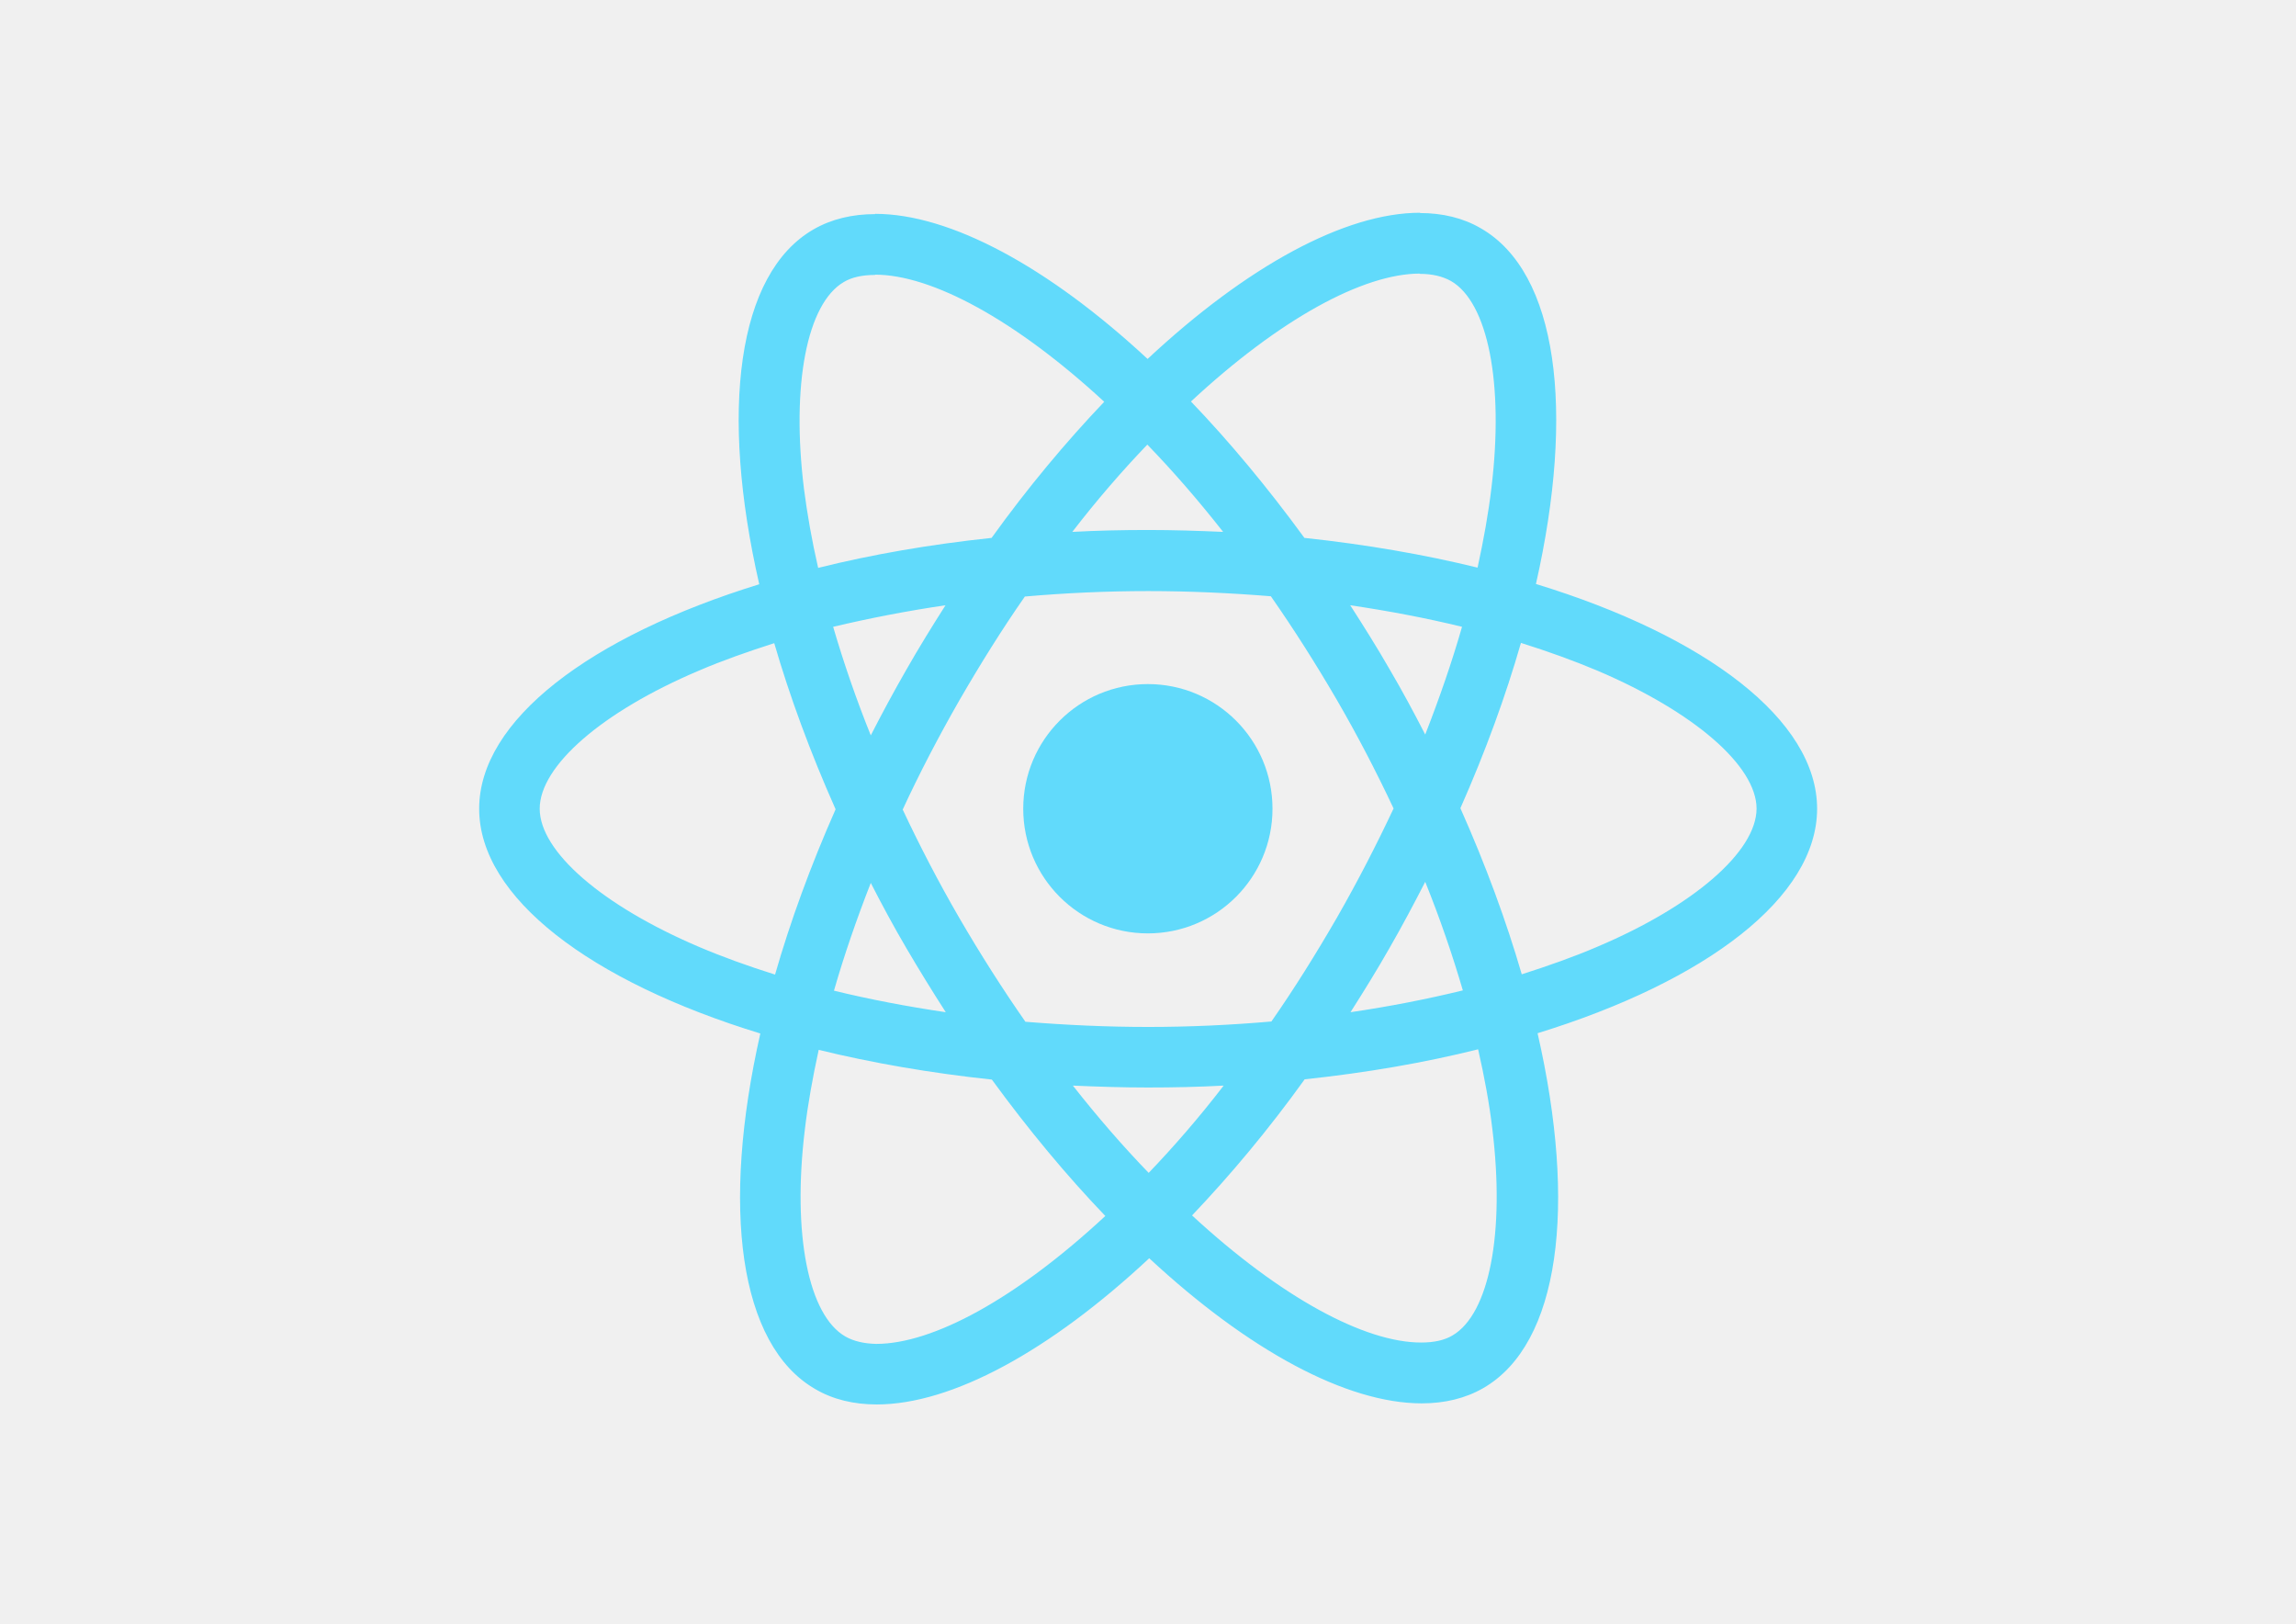
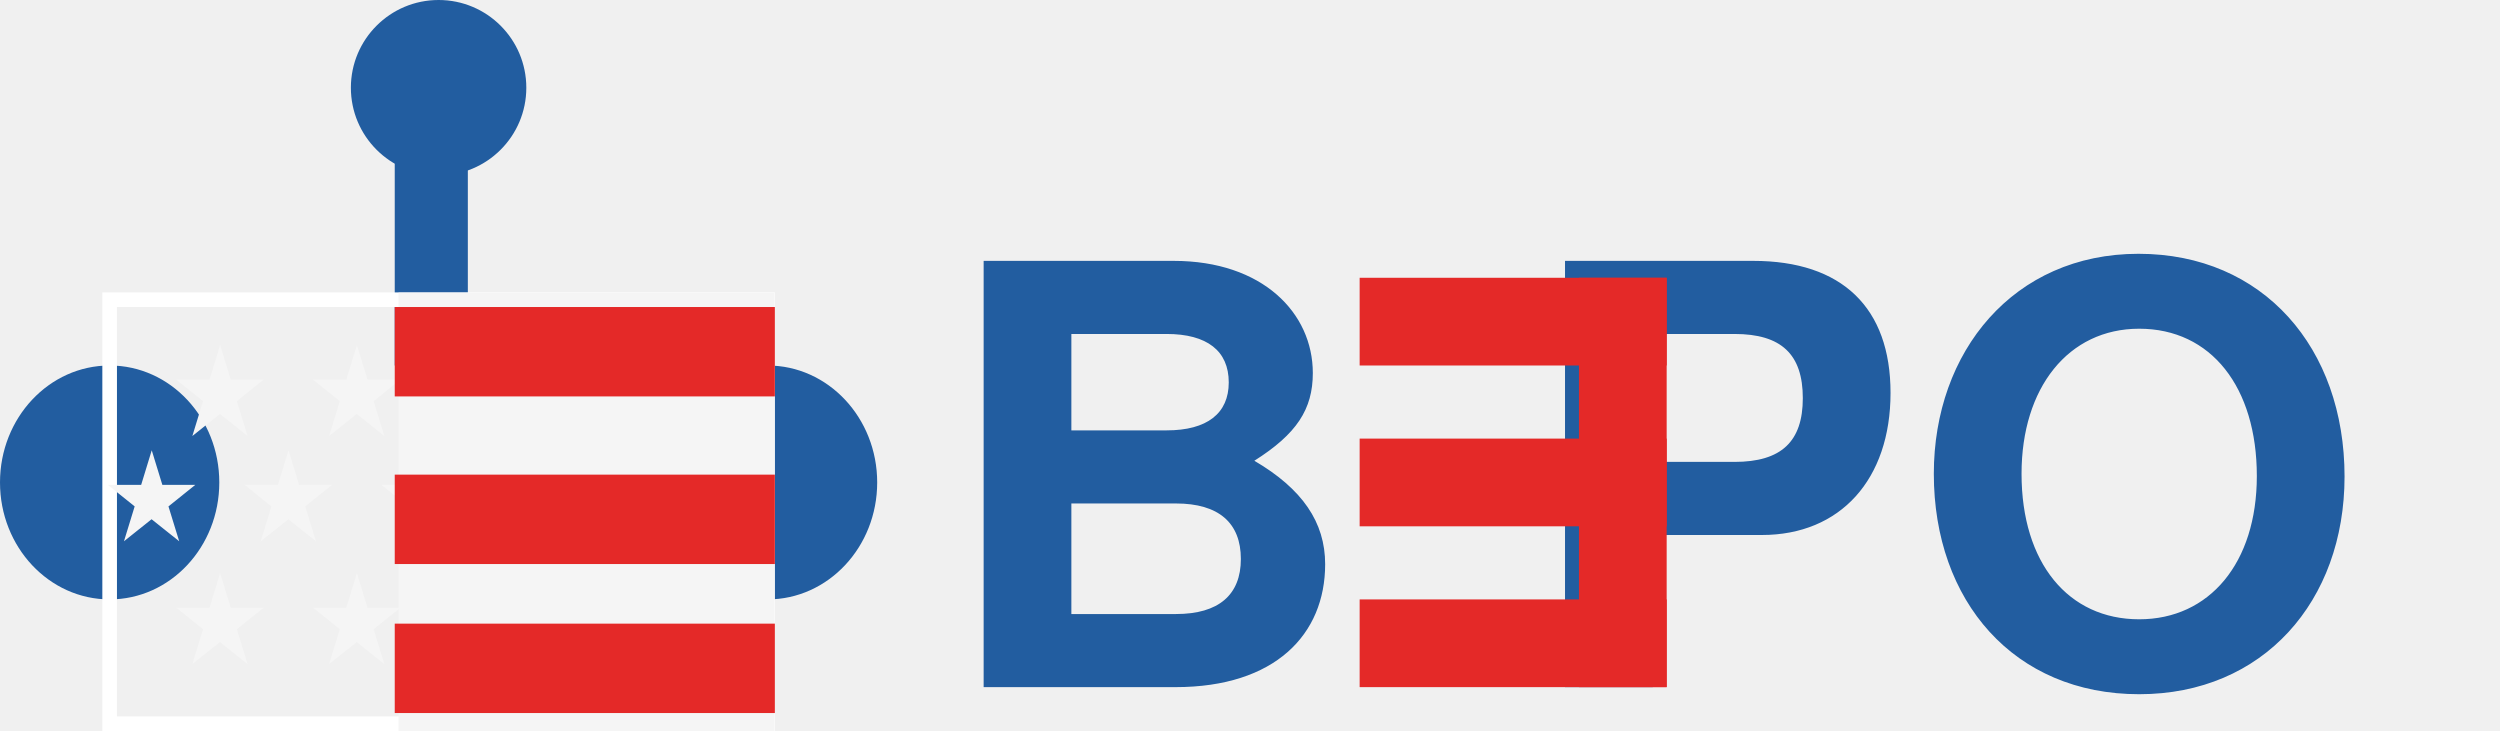
- <svg xmlns="http://www.w3.org/2000/svg" viewBox="0 0 841.9 595.3">
-   <g fill="#61DAFB">
-     <path d="M666.3 296.5c0-32.5-40.7-63.3-103.1-82.4 14.4-63.6 8-114.2-20.2-130.4-6.5-3.8-14.1-5.6-22.4-5.6v22.3c4.6 0 8.3.9 11.4 2.6 13.6 7.8 19.5 37.5 14.9 75.7-1.1 9.4-2.9 19.3-5.1 29.4-19.6-4.8-41-8.5-63.5-10.9-13.5-18.5-27.5-35.3-41.6-50 32.6-30.3 63.2-46.9 84-46.9V78c-27.5 0-63.5 19.6-99.9 53.6-36.4-33.8-72.4-53.2-99.9-53.2v22.3c20.7 0 51.4 16.5 84 46.6-14 14.7-28 31.4-41.3 49.9-22.6 2.4-44 6.1-63.6 11-2.3-10-4-19.7-5.2-29-4.7-38.2 1.1-67.9 14.6-75.8 3-1.8 6.9-2.6 11.5-2.6V78.5c-8.4 0-16 1.8-22.6 5.6-28.1 16.2-34.4 66.7-19.9 130.1-62.2 19.2-102.7 49.9-102.7 82.3 0 32.5 40.7 63.3 103.1 82.4-14.4 63.6-8 114.2 20.2 130.4 6.5 3.8 14.1 5.6 22.5 5.6 27.5 0 63.5-19.6 99.9-53.6 36.4 33.8 72.4 53.2 99.9 53.2 8.4 0 16-1.8 22.6-5.6 28.1-16.2 34.4-66.7 19.9-130.1 62-19.1 102.5-49.9 102.5-82.3zm-130.2-66.7c-3.7 12.9-8.3 26.2-13.5 39.5-4.1-8-8.4-16-13.1-24-4.6-8-9.5-15.8-14.4-23.4 14.2 2.1 27.9 4.7 41 7.9zm-45.8 106.5c-7.8 13.5-15.8 26.3-24.1 38.2-14.9 1.3-30 2-45.2 2-15.1 0-30.2-.7-45-1.9-8.3-11.9-16.4-24.6-24.2-38-7.6-13.1-14.5-26.4-20.8-39.8 6.2-13.4 13.2-26.8 20.7-39.9 7.8-13.5 15.8-26.3 24.1-38.2 14.9-1.3 30-2 45.2-2 15.1 0 30.2.7 45 1.9 8.3 11.9 16.4 24.6 24.2 38 7.6 13.1 14.5 26.4 20.8 39.8-6.3 13.4-13.2 26.8-20.7 39.9zm32.3-13c5.4 13.4 10 26.8 13.8 39.8-13.1 3.2-26.9 5.9-41.2 8 4.9-7.7 9.8-15.6 14.4-23.7 4.6-8 8.9-16.1 13-24.1zM421.2 430c-9.3-9.6-18.6-20.3-27.8-32 9 .4 18.2.7 27.5.7 9.4 0 18.7-.2 27.8-.7-9 11.7-18.3 22.4-27.5 32zm-74.4-58.9c-14.2-2.1-27.9-4.7-41-7.9 3.7-12.9 8.3-26.2 13.5-39.5 4.1 8 8.4 16 13.1 24 4.7 8 9.5 15.8 14.4 23.4zM420.7 163c9.3 9.6 18.6 20.3 27.8 32-9-.4-18.2-.7-27.5-.7-9.4 0-18.7.2-27.8.7 9-11.7 18.3-22.4 27.5-32zm-74 58.9c-4.9 7.7-9.8 15.6-14.4 23.7-4.6 8-8.9 16-13 24-5.4-13.4-10-26.8-13.8-39.8 13.1-3.1 26.9-5.8 41.2-7.9zm-90.5 125.2c-35.4-15.1-58.3-34.9-58.3-50.6 0-15.7 22.9-35.6 58.3-50.6 8.6-3.7 18-7 27.7-10.1 5.7 19.6 13.2 40 22.5 60.9-9.2 20.8-16.6 41.1-22.2 60.6-9.9-3.1-19.3-6.5-28-10.2zM310 490c-13.6-7.8-19.5-37.5-14.9-75.7 1.1-9.4 2.9-19.3 5.1-29.4 19.6 4.8 41 8.5 63.5 10.9 13.5 18.5 27.5 35.3 41.6 50-32.6 30.3-63.2 46.9-84 46.9-4.5-.1-8.3-1-11.3-2.7zm237.2-76.2c4.7 38.2-1.1 67.9-14.6 75.8-3 1.8-6.9 2.6-11.5 2.6-20.7 0-51.4-16.5-84-46.6 14-14.7 28-31.4 41.3-49.9 22.6-2.4 44-6.1 63.6-11 2.3 10.1 4.1 19.8 5.2 29.1zm38.5-66.7c-8.6 3.7-18 7-27.7 10.1-5.7-19.6-13.2-40-22.5-60.9 9.2-20.8 16.6-41.1 22.2-60.6 9.9 3.1 19.3 6.5 28.1 10.2 35.4 15.1 58.3 34.9 58.3 50.6-.1 15.7-23 35.6-58.4 50.6zM320.8 78.4z" />
-     <circle cx="420.9" cy="296.5" r="45.7" />
-     <path d="M520.5 78.1z" />
+ <svg xmlns="http://www.w3.org/2000/svg" xmlns:xlink="http://www.w3.org/1999/xlink" width="171" height="50" viewBox="0 0 171 50">
+   <defs>
+     <rect id="logo-a" width="46" height="30" />
+   </defs>
+   <g fill="none" fill-rule="evenodd">
+     <text fill="#225DA0" font-family="HelveticaNeue-Bold, Helvetica Neue" font-size="40" font-weight="bold">
+       <tspan x="64" y="47">B PO</tspan>
+     </text>
+     <rect width="5" height="19" x="27" y="6" fill="#225DA0" />
+     <circle cx="30" cy="6" r="6" fill="#225DA0" />
+     <ellipse cx="7.5" cy="33" fill="#225DA0" rx="7.5" ry="8" />
+     <ellipse cx="52.5" cy="33" fill="#225DA0" rx="7.5" ry="8" />
+     <g transform="translate(7 20)">
+       <mask id="logo-b" fill="#fff">
+         <use xlink:href="#logo-a" />
+       </mask>
+       <rect width="45" height="29" x=".5" y=".5" stroke="#FFF" />
+       <polygon fill="#F5F5F5" points="11.032 5.967 8.782 5.967 8.057 3.6 7.333 5.967 5.057 5.967 6.888 7.438 6.157 9.823 8.045 8.316 9.934 9.823 9.2 7.438" mask="url(#logo-b)" />
+       <polygon fill="#F5F5F5" points="6.355 13.167 4.105 13.167 3.379 10.8 2.655 13.167 .38 13.167 2.211 14.638 1.479 17.023 3.367 15.516 5.257 17.023 4.523 14.638" mask="url(#logo-b)" />
+       <polygon fill="#F5F5F5" points="11.032 21.567 8.782 21.567 8.057 19.2 7.333 21.567 5.057 21.567 6.888 23.038 6.157 25.423 8.045 23.916 9.934 25.423 9.2 23.038" mask="url(#logo-b)" />
+       <polygon fill="#F5F5F5" points="20.387 5.967 18.137 5.967 17.412 3.6 16.687 5.967 14.412 5.967 16.243 7.438 15.511 9.823 17.399 8.316 19.289 9.823 18.555 7.438" mask="url(#logo-b)" />
+       <polygon fill="#F5F5F5" points="15.709 13.167 13.46 13.167 12.734 10.8 12.01 13.167 9.735 13.167 11.565 14.638 10.834 17.023 12.722 15.516 14.611 17.023 13.878 14.638" mask="url(#logo-b)" />
+       <polygon fill="#F5F5F5" points="20.387 21.567 18.137 21.567 17.412 19.2 16.687 21.567 14.412 21.567 16.243 23.038 15.511 25.423 17.399 23.916 19.289 25.423 18.555 23.038" mask="url(#logo-b)" />
+       <polygon fill="#F5F5F5" points="29.741 5.967 27.492 5.967 26.766 3.6 26.042 5.967 23.767 5.967 25.597 7.438 24.866 9.823 26.754 8.316 28.643 9.823 27.91 7.438" mask="url(#logo-b)" />
+       <polygon fill="#F5F5F5" points="40.265 5.967 38.016 5.967 37.29 3.6 36.566 5.967 34.291 5.967 36.121 7.438 35.39 9.823 37.278 8.316 39.167 9.823 38.434 7.438" mask="url(#logo-b)" />
+       <polygon fill="#F5F5F5" points="25.064 13.167 22.814 13.167 22.089 10.8 21.365 13.167 19.089 13.167 20.92 14.638 20.189 17.023 22.077 15.516 23.966 17.023 23.232 14.638" mask="url(#logo-b)" />
+       <polygon fill="#F5F5F5" points="35.588 13.167 33.338 13.167 32.613 10.8 31.889 13.167 29.613 13.167 31.444 14.638 30.713 17.023 32.601 15.516 34.49 17.023 33.756 14.638" mask="url(#logo-b)" />
+       <polygon fill="#F5F5F5" points="29.741 21.567 27.492 21.567 26.766 19.2 26.042 21.567 23.767 21.567 25.597 23.038 24.866 25.423 26.754 23.916 28.643 25.423 27.91 23.038" mask="url(#logo-b)" />
+       <polygon fill="#F5F5F5" points="40.265 21.567 38.016 21.567 37.29 19.2 36.566 21.567 34.291 21.567 36.121 23.038 35.39 25.423 37.278 23.916 39.167 25.423 38.434 23.038" mask="url(#logo-b)" />
+       <rect width="25.725" height="30" x="20.259" fill="#F5F5F5" mask="url(#logo-b)" />
+       <rect width="28.064" height="6.115" x="20" y="1" fill="#E42928" mask="url(#logo-b)" />
+       <rect width="28.064" height="6.115" x="20" y="12.465" fill="#E42928" mask="url(#logo-b)" />
+       <rect width="28.064" height="6.115" x="20" y="22.657" fill="#E42928" mask="url(#logo-b)" />
+     </g>
+     <rect width="21" height="6" x="93" y="19" fill="#E42928" />
+     <rect width="21" height="6" x="93" y="30" fill="#E42928" />
+     <rect width="21" height="6" x="93" y="41" fill="#E42928" />
+     <rect width="6" height="28" x="108" y="19" fill="#E42928" />
  </g>
</svg>
